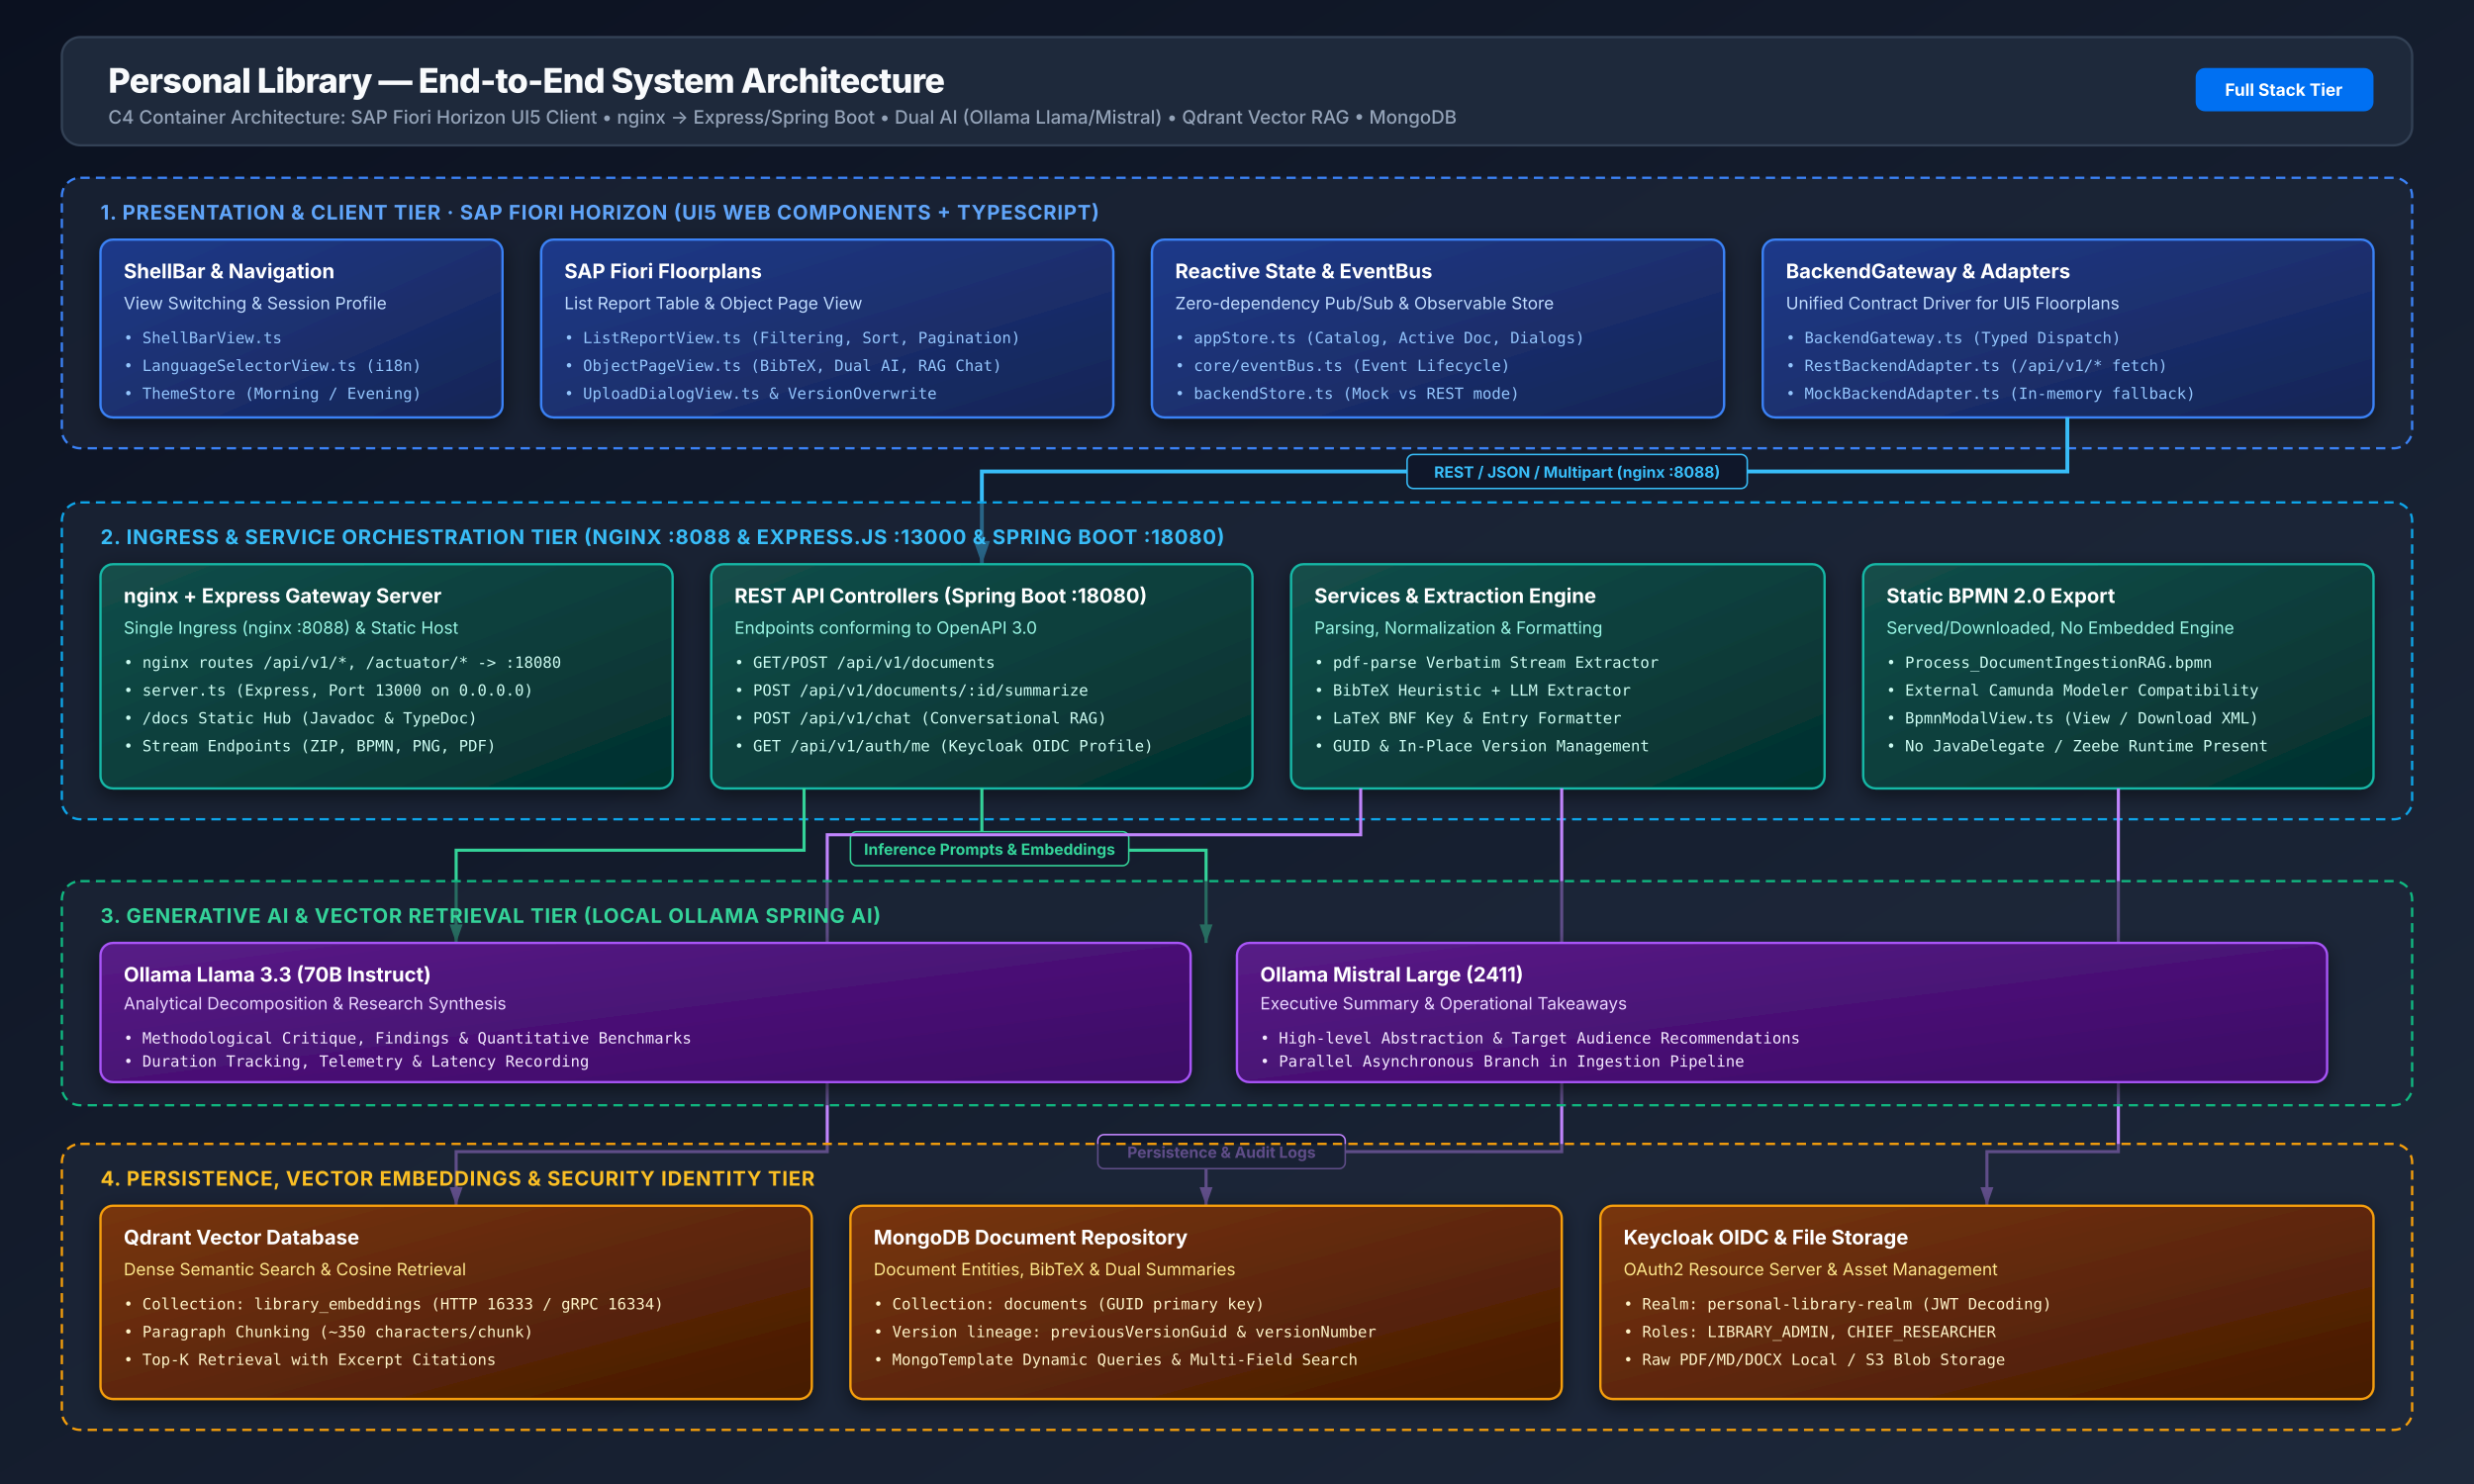
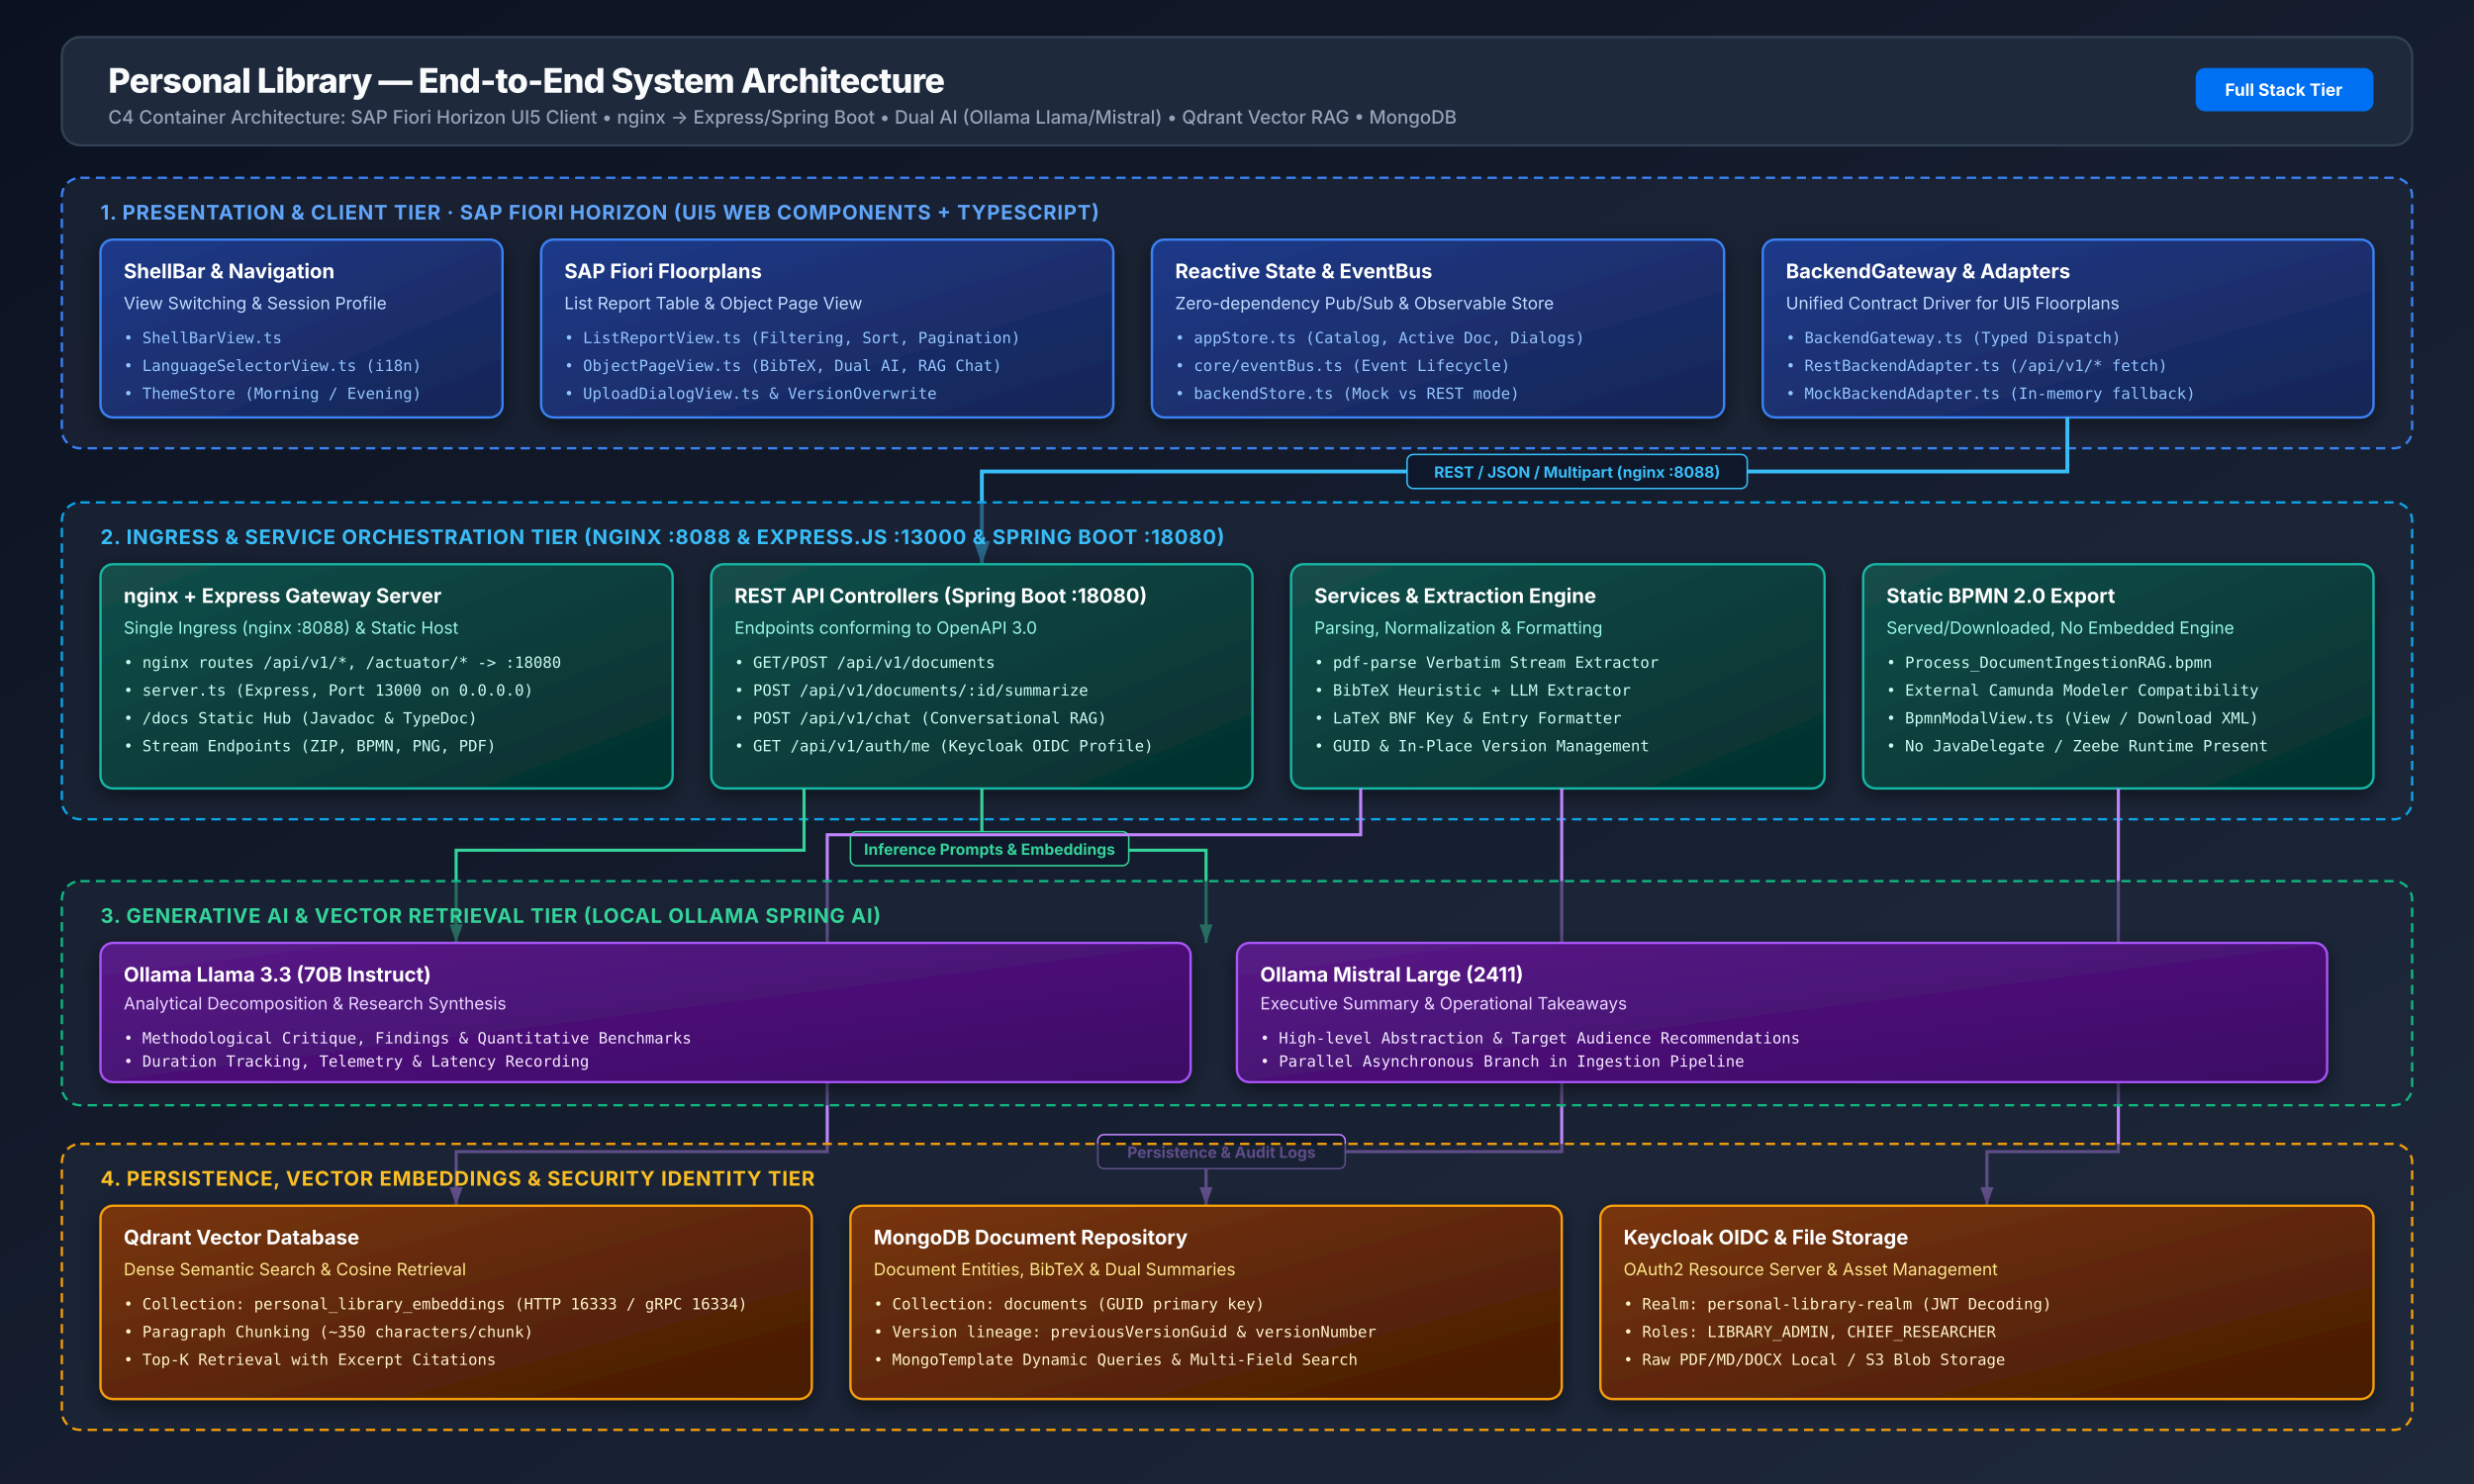
<svg xmlns="http://www.w3.org/2000/svg" viewBox="0 0 1600 960" width="1600" height="960" style="background:#0f172a; font-family:'Inter', -apple-system, BlinkMacSystemFont, 'Segoe UI', Roboto, sans-serif;">
  <defs>
    <linearGradient id="bg-grad" x1="0%" y1="0%" x2="100%" y2="100%">
      <stop offset="0%" stop-color="#0b1120" />
      <stop offset="100%" stop-color="#1e293b" />
    </linearGradient>
    <linearGradient id="card-blue" x1="0%" y1="0%" x2="100%" y2="100%">
      <stop offset="0%" stop-color="#1e3a8a" />
      <stop offset="100%" stop-color="#172554" />
    </linearGradient>
    <linearGradient id="card-teal" x1="0%" y1="0%" x2="100%" y2="100%">
      <stop offset="0%" stop-color="#134e4a" />
      <stop offset="100%" stop-color="#042f2e" />
    </linearGradient>
    <linearGradient id="card-purple" x1="0%" y1="0%" x2="100%" y2="100%">
      <stop offset="0%" stop-color="#581c87" />
      <stop offset="100%" stop-color="#3b0764" />
    </linearGradient>
    <linearGradient id="card-amber" x1="0%" y1="0%" x2="100%" y2="100%">
      <stop offset="0%" stop-color="#78350f" />
      <stop offset="100%" stop-color="#451a03" />
    </linearGradient>
    <marker id="arrow" viewBox="0 0 10 10" refX="10" refY="5" markerWidth="6" markerHeight="6" orient="auto">
      <path d="M 0 1.5 L 10 5 L 0 8.5 z" fill="#38bdf8" />
    </marker>
    <marker id="arrow-green" viewBox="0 0 10 10" refX="10" refY="5" markerWidth="6" markerHeight="6" orient="auto">
      <path d="M 0 1.5 L 10 5 L 0 8.5 z" fill="#34d399" />
    </marker>
    <marker id="arrow-purple" viewBox="0 0 10 10" refX="10" refY="5" markerWidth="6" markerHeight="6" orient="auto">
      <path d="M 0 1.5 L 10 5 L 0 8.5 z" fill="#c084fc" />
    </marker>
    <filter id="glow" x="-20%" y="-20%" width="140%" height="140%">
      <feDropShadow dx="0" dy="4" stdDeviation="6" flood-color="#000000" flood-opacity="0.5" />
    </filter>
  </defs>
  <rect width="1600" height="960" fill="url(#bg-grad)" />
  <rect x="40" y="24" width="1520" height="70" rx="12" fill="#1e293b" stroke="#334155" stroke-width="1.5" />
  <text x="70" y="60" font-size="22" font-weight="800" fill="#f8fafc" letter-spacing="-0.5">Personal Library — End-to-End System Architecture</text>
  <text x="70" y="80" font-size="12" font-weight="500" fill="#94a3b8">C4 Container Architecture: SAP Fiori Horizon UI5 Client • nginx -&gt; Express/Spring Boot • Dual AI (Ollama Llama/Mistral) • Qdrant Vector RAG • MongoDB</text>
  <rect x="1420" y="44" width="115" height="28" rx="6" fill="#0070f2" />
  <text x="1477" y="62" font-size="11" font-weight="700" fill="#ffffff" text-anchor="middle">Full Stack Tier</text>
  <rect x="40" y="115" width="1520" height="175" rx="12" fill="#1e293b" fill-opacity="0.6" stroke="#3b82f6" stroke-width="1.5" stroke-dasharray="6 4" />
  <text x="65" y="142" font-size="13" font-weight="700" fill="#60a5fa" letter-spacing="0.5">1. PRESENTATION &amp; CLIENT TIER · SAP FIORI HORIZON (UI5 WEB COMPONENTS + TYPESCRIPT)</text>
  <rect x="65" y="155" width="260" height="115" rx="8" fill="url(#card-blue)" stroke="#3b82f6" stroke-width="1.5" filter="url(#glow)" />
  <text x="80" y="180" font-size="13" font-weight="700" fill="#ffffff">ShellBar &amp; Navigation</text>
  <text x="80" y="200" font-size="11" fill="#bfdbfe">View Switching &amp; Session Profile</text>
  <text x="80" y="222" font-size="10" font-family="monospace" fill="#93c5fd">• ShellBarView.ts</text>
  <text x="80" y="240" font-size="10" font-family="monospace" fill="#93c5fd">• LanguageSelectorView.ts (i18n)</text>
  <text x="80" y="258" font-size="10" font-family="monospace" fill="#93c5fd">• ThemeStore (Morning / Evening)</text>
  <rect x="350" y="155" width="370" height="115" rx="8" fill="url(#card-blue)" stroke="#3b82f6" stroke-width="1.5" filter="url(#glow)" />
  <text x="365" y="180" font-size="13" font-weight="700" fill="#ffffff">SAP Fiori Floorplans</text>
  <text x="365" y="200" font-size="11" fill="#bfdbfe">List Report Table &amp; Object Page View</text>
  <text x="365" y="222" font-size="10" font-family="monospace" fill="#93c5fd">• ListReportView.ts (Filtering, Sort, Pagination)</text>
  <text x="365" y="240" font-size="10" font-family="monospace" fill="#93c5fd">• ObjectPageView.ts (BibTeX, Dual AI, RAG Chat)</text>
  <text x="365" y="258" font-size="10" font-family="monospace" fill="#93c5fd">• UploadDialogView.ts &amp; VersionOverwrite</text>
  <rect x="745" y="155" width="370" height="115" rx="8" fill="url(#card-blue)" stroke="#3b82f6" stroke-width="1.5" filter="url(#glow)" />
  <text x="760" y="180" font-size="13" font-weight="700" fill="#ffffff">Reactive State &amp; EventBus</text>
  <text x="760" y="200" font-size="11" fill="#bfdbfe">Zero-dependency Pub/Sub &amp; Observable Store</text>
  <text x="760" y="222" font-size="10" font-family="monospace" fill="#93c5fd">• appStore.ts (Catalog, Active Doc, Dialogs)</text>
  <text x="760" y="240" font-size="10" font-family="monospace" fill="#93c5fd">• core/eventBus.ts (Event Lifecycle)</text>
  <text x="760" y="258" font-size="10" font-family="monospace" fill="#93c5fd">• backendStore.ts (Mock vs REST mode)</text>
  <rect x="1140" y="155" width="395" height="115" rx="8" fill="url(#card-blue)" stroke="#3b82f6" stroke-width="1.5" filter="url(#glow)" />
  <text x="1155" y="180" font-size="13" font-weight="700" fill="#ffffff">BackendGateway &amp; Adapters</text>
  <text x="1155" y="200" font-size="11" fill="#bfdbfe">Unified Contract Driver for UI5 Floorplans</text>
  <text x="1155" y="222" font-size="10" font-family="monospace" fill="#93c5fd">• BackendGateway.ts (Typed Dispatch)</text>
  <text x="1155" y="240" font-size="10" font-family="monospace" fill="#93c5fd">• RestBackendAdapter.ts (/api/v1/* fetch)</text>
  <text x="1155" y="258" font-size="10" font-family="monospace" fill="#93c5fd">• MockBackendAdapter.ts (In-memory fallback)</text>
  <path d="M 1337 270 L 1337 305 L 635 305 L 635 365" fill="none" stroke="#38bdf8" stroke-width="2.5" marker-end="url(#arrow)" />
  <rect x="910" y="294" width="220" height="22" rx="4" fill="#0f172a" stroke="#38bdf8" stroke-width="1" />
  <text x="1020" y="309" font-size="10" font-weight="700" fill="#38bdf8" text-anchor="middle">REST / JSON / Multipart (nginx :8088)</text>
  <rect x="40" y="325" width="1520" height="205" rx="12" fill="#1e293b" fill-opacity="0.6" stroke="#0ea5e9" stroke-width="1.5" stroke-dasharray="6 4" />
  <text x="65" y="352" font-size="13" font-weight="700" fill="#38bdf8" letter-spacing="0.5">2. INGRESS &amp; SERVICE ORCHESTRATION TIER (NGINX :8088 &amp; EXPRESS.JS :13000 &amp; SPRING BOOT :18080)</text>
  <rect x="65" y="365" width="370" height="145" rx="8" fill="url(#card-teal)" stroke="#14b8a6" stroke-width="1.5" filter="url(#glow)" />
  <text x="80" y="390" font-size="13" font-weight="700" fill="#ffffff">nginx + Express Gateway Server</text>
  <text x="80" y="410" font-size="11" fill="#99f6e4">Single Ingress (nginx :8088) &amp; Static Host</text>
  <text x="80" y="432" font-size="10" font-family="monospace" fill="#ccfbf1">• nginx routes /api/v1/*, /actuator/* -&gt; :18080</text>
  <text x="80" y="450" font-size="10" font-family="monospace" fill="#ccfbf1">• server.ts (Express, Port 13000 on 0.0.0.0)</text>
  <text x="80" y="468" font-size="10" font-family="monospace" fill="#ccfbf1">• /docs Static Hub (Javadoc &amp; TypeDoc)</text>
  <text x="80" y="486" font-size="10" font-family="monospace" fill="#ccfbf1">• Stream Endpoints (ZIP, BPMN, PNG, PDF)</text>
  <rect x="460" y="365" width="350" height="145" rx="8" fill="url(#card-teal)" stroke="#14b8a6" stroke-width="1.5" filter="url(#glow)" />
  <text x="475" y="390" font-size="13" font-weight="700" fill="#ffffff">REST API Controllers (Spring Boot :18080)</text>
  <text x="475" y="410" font-size="11" fill="#99f6e4">Endpoints conforming to OpenAPI 3.0</text>
  <text x="475" y="432" font-size="10" font-family="monospace" fill="#ccfbf1">• GET/POST /api/v1/documents</text>
  <text x="475" y="450" font-size="10" font-family="monospace" fill="#ccfbf1">• POST /api/v1/documents/:id/summarize</text>
  <text x="475" y="468" font-size="10" font-family="monospace" fill="#ccfbf1">• POST /api/v1/chat (Conversational RAG)</text>
  <text x="475" y="486" font-size="10" font-family="monospace" fill="#ccfbf1">• GET /api/v1/auth/me (Keycloak OIDC Profile)</text>
  <rect x="835" y="365" width="345" height="145" rx="8" fill="url(#card-teal)" stroke="#14b8a6" stroke-width="1.5" filter="url(#glow)" />
  <text x="850" y="390" font-size="13" font-weight="700" fill="#ffffff">Services &amp; Extraction Engine</text>
  <text x="850" y="410" font-size="11" fill="#99f6e4">Parsing, Normalization &amp; Formatting</text>
  <text x="850" y="432" font-size="10" font-family="monospace" fill="#ccfbf1">• pdf-parse Verbatim Stream Extractor</text>
  <text x="850" y="450" font-size="10" font-family="monospace" fill="#ccfbf1">• BibTeX Heuristic + LLM Extractor</text>
  <text x="850" y="468" font-size="10" font-family="monospace" fill="#ccfbf1">• LaTeX BNF Key &amp; Entry Formatter</text>
  <text x="850" y="486" font-size="10" font-family="monospace" fill="#ccfbf1">• GUID &amp; In-Place Version Management</text>
  <rect x="1205" y="365" width="330" height="145" rx="8" fill="url(#card-teal)" stroke="#14b8a6" stroke-width="1.5" filter="url(#glow)" />
  <text x="1220" y="390" font-size="13" font-weight="700" fill="#ffffff">Static BPMN 2.0 Export</text>
  <text x="1220" y="410" font-size="11" fill="#99f6e4">Served/Downloaded, No Embedded Engine</text>
  <text x="1220" y="432" font-size="10" font-family="monospace" fill="#ccfbf1">• Process_DocumentIngestionRAG.bpmn</text>
  <text x="1220" y="450" font-size="10" font-family="monospace" fill="#ccfbf1">• External Camunda Modeler Compatibility</text>
  <text x="1220" y="468" font-size="10" font-family="monospace" fill="#ccfbf1">• BpmnModalView.ts (View / Download XML)</text>
  <text x="1220" y="486" font-size="10" font-family="monospace" fill="#ccfbf1">• No JavaDelegate / Zeebe Runtime Present</text>
  <path d="M 520 510 L 520 550 L 295 550 L 295 610" fill="none" stroke="#34d399" stroke-width="2" marker-end="url(#arrow-green)" />
  <path d="M 635 510 L 635 550 L 780 550 L 780 610" fill="none" stroke="#34d399" stroke-width="2" marker-end="url(#arrow-green)" />
  <rect x="550" y="538" width="180" height="22" rx="4" fill="#0f172a" stroke="#34d399" stroke-width="1" />
  <text x="640" y="553" font-size="10" font-weight="700" fill="#34d399" text-anchor="middle">Inference Prompts &amp; Embeddings</text>
  <path d="M 880 510 L 880 540 L 535 540 L 535 745 L 295 745 L 295 780" fill="none" stroke="#c084fc" stroke-width="2" marker-end="url(#arrow-purple)" />
  <path d="M 1010 510 L 1010 745 L 780 745 L 780 780" fill="none" stroke="#c084fc" stroke-width="2" marker-end="url(#arrow-purple)" />
  <path d="M 1370 510 L 1370 745 L 1285 745 L 1285 780" fill="none" stroke="#c084fc" stroke-width="2" marker-end="url(#arrow-purple)" />
  <rect x="710" y="734" width="160" height="22" rx="4" fill="#0f172a" stroke="#c084fc" stroke-width="1" />
  <text x="790" y="749" font-size="10" font-weight="700" fill="#c084fc" text-anchor="middle">Persistence &amp; Audit Logs</text>
  <rect x="40" y="570" width="1520" height="145" rx="12" fill="#1e293b" fill-opacity="0.6" stroke="#10b981" stroke-width="1.5" stroke-dasharray="6 4" />
  <text x="65" y="597" font-size="13" font-weight="700" fill="#34d399" letter-spacing="0.5">3. GENERATIVE AI &amp; VECTOR RETRIEVAL TIER (LOCAL OLLAMA SPRING AI)</text>
  <rect x="65" y="610" width="705" height="90" rx="8" fill="url(#card-purple)" stroke="#a855f7" stroke-width="1.5" filter="url(#glow)" />
  <text x="80" y="635" font-size="13" font-weight="700" fill="#ffffff">Ollama Llama 3.3 (70B Instruct)</text>
  <text x="80" y="653" font-size="11" fill="#e9d5ff">Analytical Decomposition &amp; Research Synthesis</text>
  <text x="80" y="675" font-size="10" font-family="monospace" fill="#f3e8ff">• Methodological Critique, Findings &amp; Quantitative Benchmarks</text>
  <text x="80" y="690" font-size="10" font-family="monospace" fill="#f3e8ff">• Duration Tracking, Telemetry &amp; Latency Recording</text>
  <rect x="800" y="610" width="705" height="90" rx="8" fill="url(#card-purple)" stroke="#a855f7" stroke-width="1.5" filter="url(#glow)" />
  <text x="815" y="635" font-size="13" font-weight="700" fill="#ffffff">Ollama Mistral Large (2411)</text>
  <text x="815" y="653" font-size="11" fill="#e9d5ff">Executive Summary &amp; Operational Takeaways</text>
  <text x="815" y="675" font-size="10" font-family="monospace" fill="#f3e8ff">• High-level Abstraction &amp; Target Audience Recommendations</text>
  <text x="815" y="690" font-size="10" font-family="monospace" fill="#f3e8ff">• Parallel Asynchronous Branch in Ingestion Pipeline</text>
  <rect x="40" y="740" width="1520" height="185" rx="12" fill="#1e293b" fill-opacity="0.6" stroke="#f59e0b" stroke-width="1.5" stroke-dasharray="6 4" />
  <text x="65" y="767" font-size="13" font-weight="700" fill="#fbbf24" letter-spacing="0.5">4. PERSISTENCE, VECTOR EMBEDDINGS &amp; SECURITY IDENTITY TIER</text>
  <rect x="65" y="780" width="460" height="125" rx="8" fill="url(#card-amber)" stroke="#f59e0b" stroke-width="1.5" filter="url(#glow)" />
  <text x="80" y="805" font-size="13" font-weight="700" fill="#ffffff">Qdrant Vector Database</text>
  <text x="80" y="825" font-size="11" fill="#fde68a">Dense Semantic Search &amp; Cosine Retrieval</text>
-   <text x="80" y="847" font-size="10" font-family="monospace" fill="#fef3c7">• Collection: library_embeddings (HTTP 16333 / gRPC 16334)</text>
+   <text x="80" y="847" font-size="10" font-family="monospace" fill="#fef3c7">• Collection: personal_library_embeddings (HTTP 16333 / gRPC 16334)</text>
  <text x="80" y="865" font-size="10" font-family="monospace" fill="#fef3c7">• Paragraph Chunking (~350 characters/chunk)</text>
  <text x="80" y="883" font-size="10" font-family="monospace" fill="#fef3c7">• Top-K Retrieval with Excerpt Citations</text>
  <rect x="550" y="780" width="460" height="125" rx="8" fill="url(#card-amber)" stroke="#f59e0b" stroke-width="1.5" filter="url(#glow)" />
  <text x="565" y="805" font-size="13" font-weight="700" fill="#ffffff">MongoDB Document Repository</text>
  <text x="565" y="825" font-size="11" fill="#fde68a">Document Entities, BibTeX &amp; Dual Summaries</text>
  <text x="565" y="847" font-size="10" font-family="monospace" fill="#fef3c7">• Collection: documents (GUID primary key)</text>
  <text x="565" y="865" font-size="10" font-family="monospace" fill="#fef3c7">• Version lineage: previousVersionGuid &amp; versionNumber</text>
  <text x="565" y="883" font-size="10" font-family="monospace" fill="#fef3c7">• MongoTemplate Dynamic Queries &amp; Multi-Field Search</text>
  <rect x="1035" y="780" width="500" height="125" rx="8" fill="url(#card-amber)" stroke="#f59e0b" stroke-width="1.5" filter="url(#glow)" />
  <text x="1050" y="805" font-size="13" font-weight="700" fill="#ffffff">Keycloak OIDC &amp; File Storage</text>
  <text x="1050" y="825" font-size="11" fill="#fde68a">OAuth2 Resource Server &amp; Asset Management</text>
  <text x="1050" y="847" font-size="10" font-family="monospace" fill="#fef3c7">• Realm: personal-library-realm (JWT Decoding)</text>
  <text x="1050" y="865" font-size="10" font-family="monospace" fill="#fef3c7">• Roles: LIBRARY_ADMIN, CHIEF_RESEARCHER</text>
  <text x="1050" y="883" font-size="10" font-family="monospace" fill="#fef3c7">• Raw PDF/MD/DOCX Local / S3 Blob Storage</text>
</svg>
